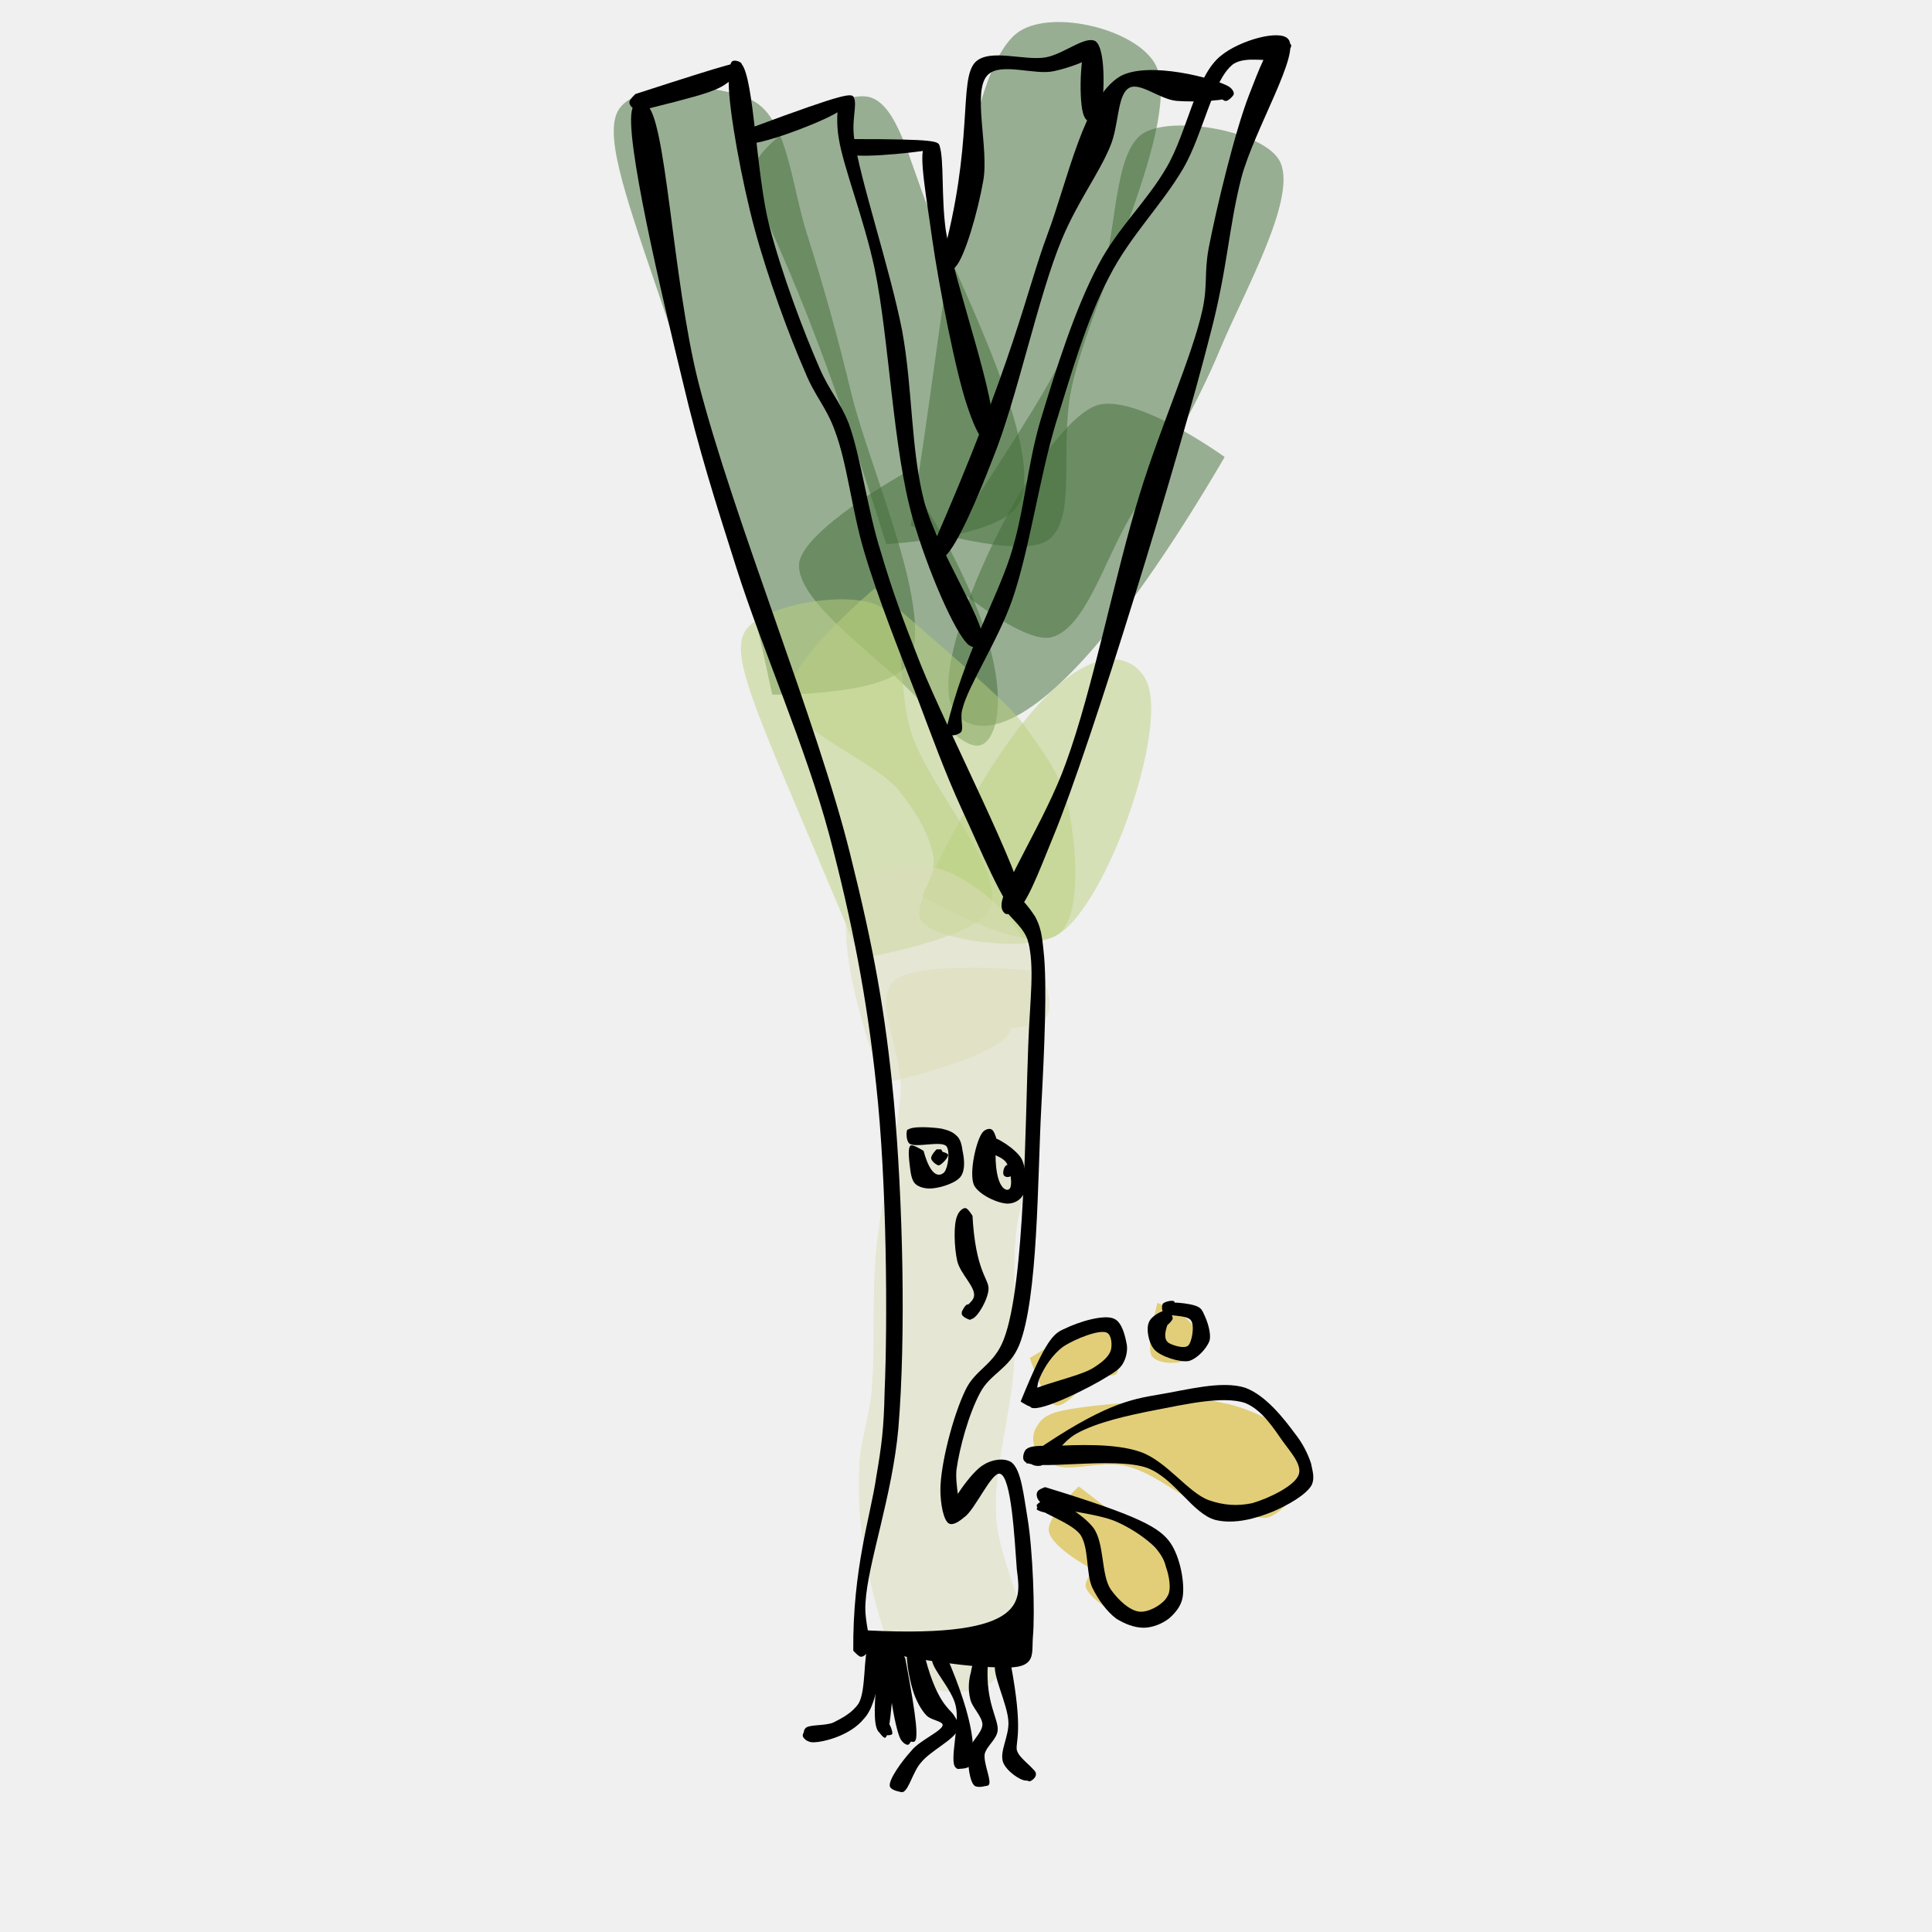
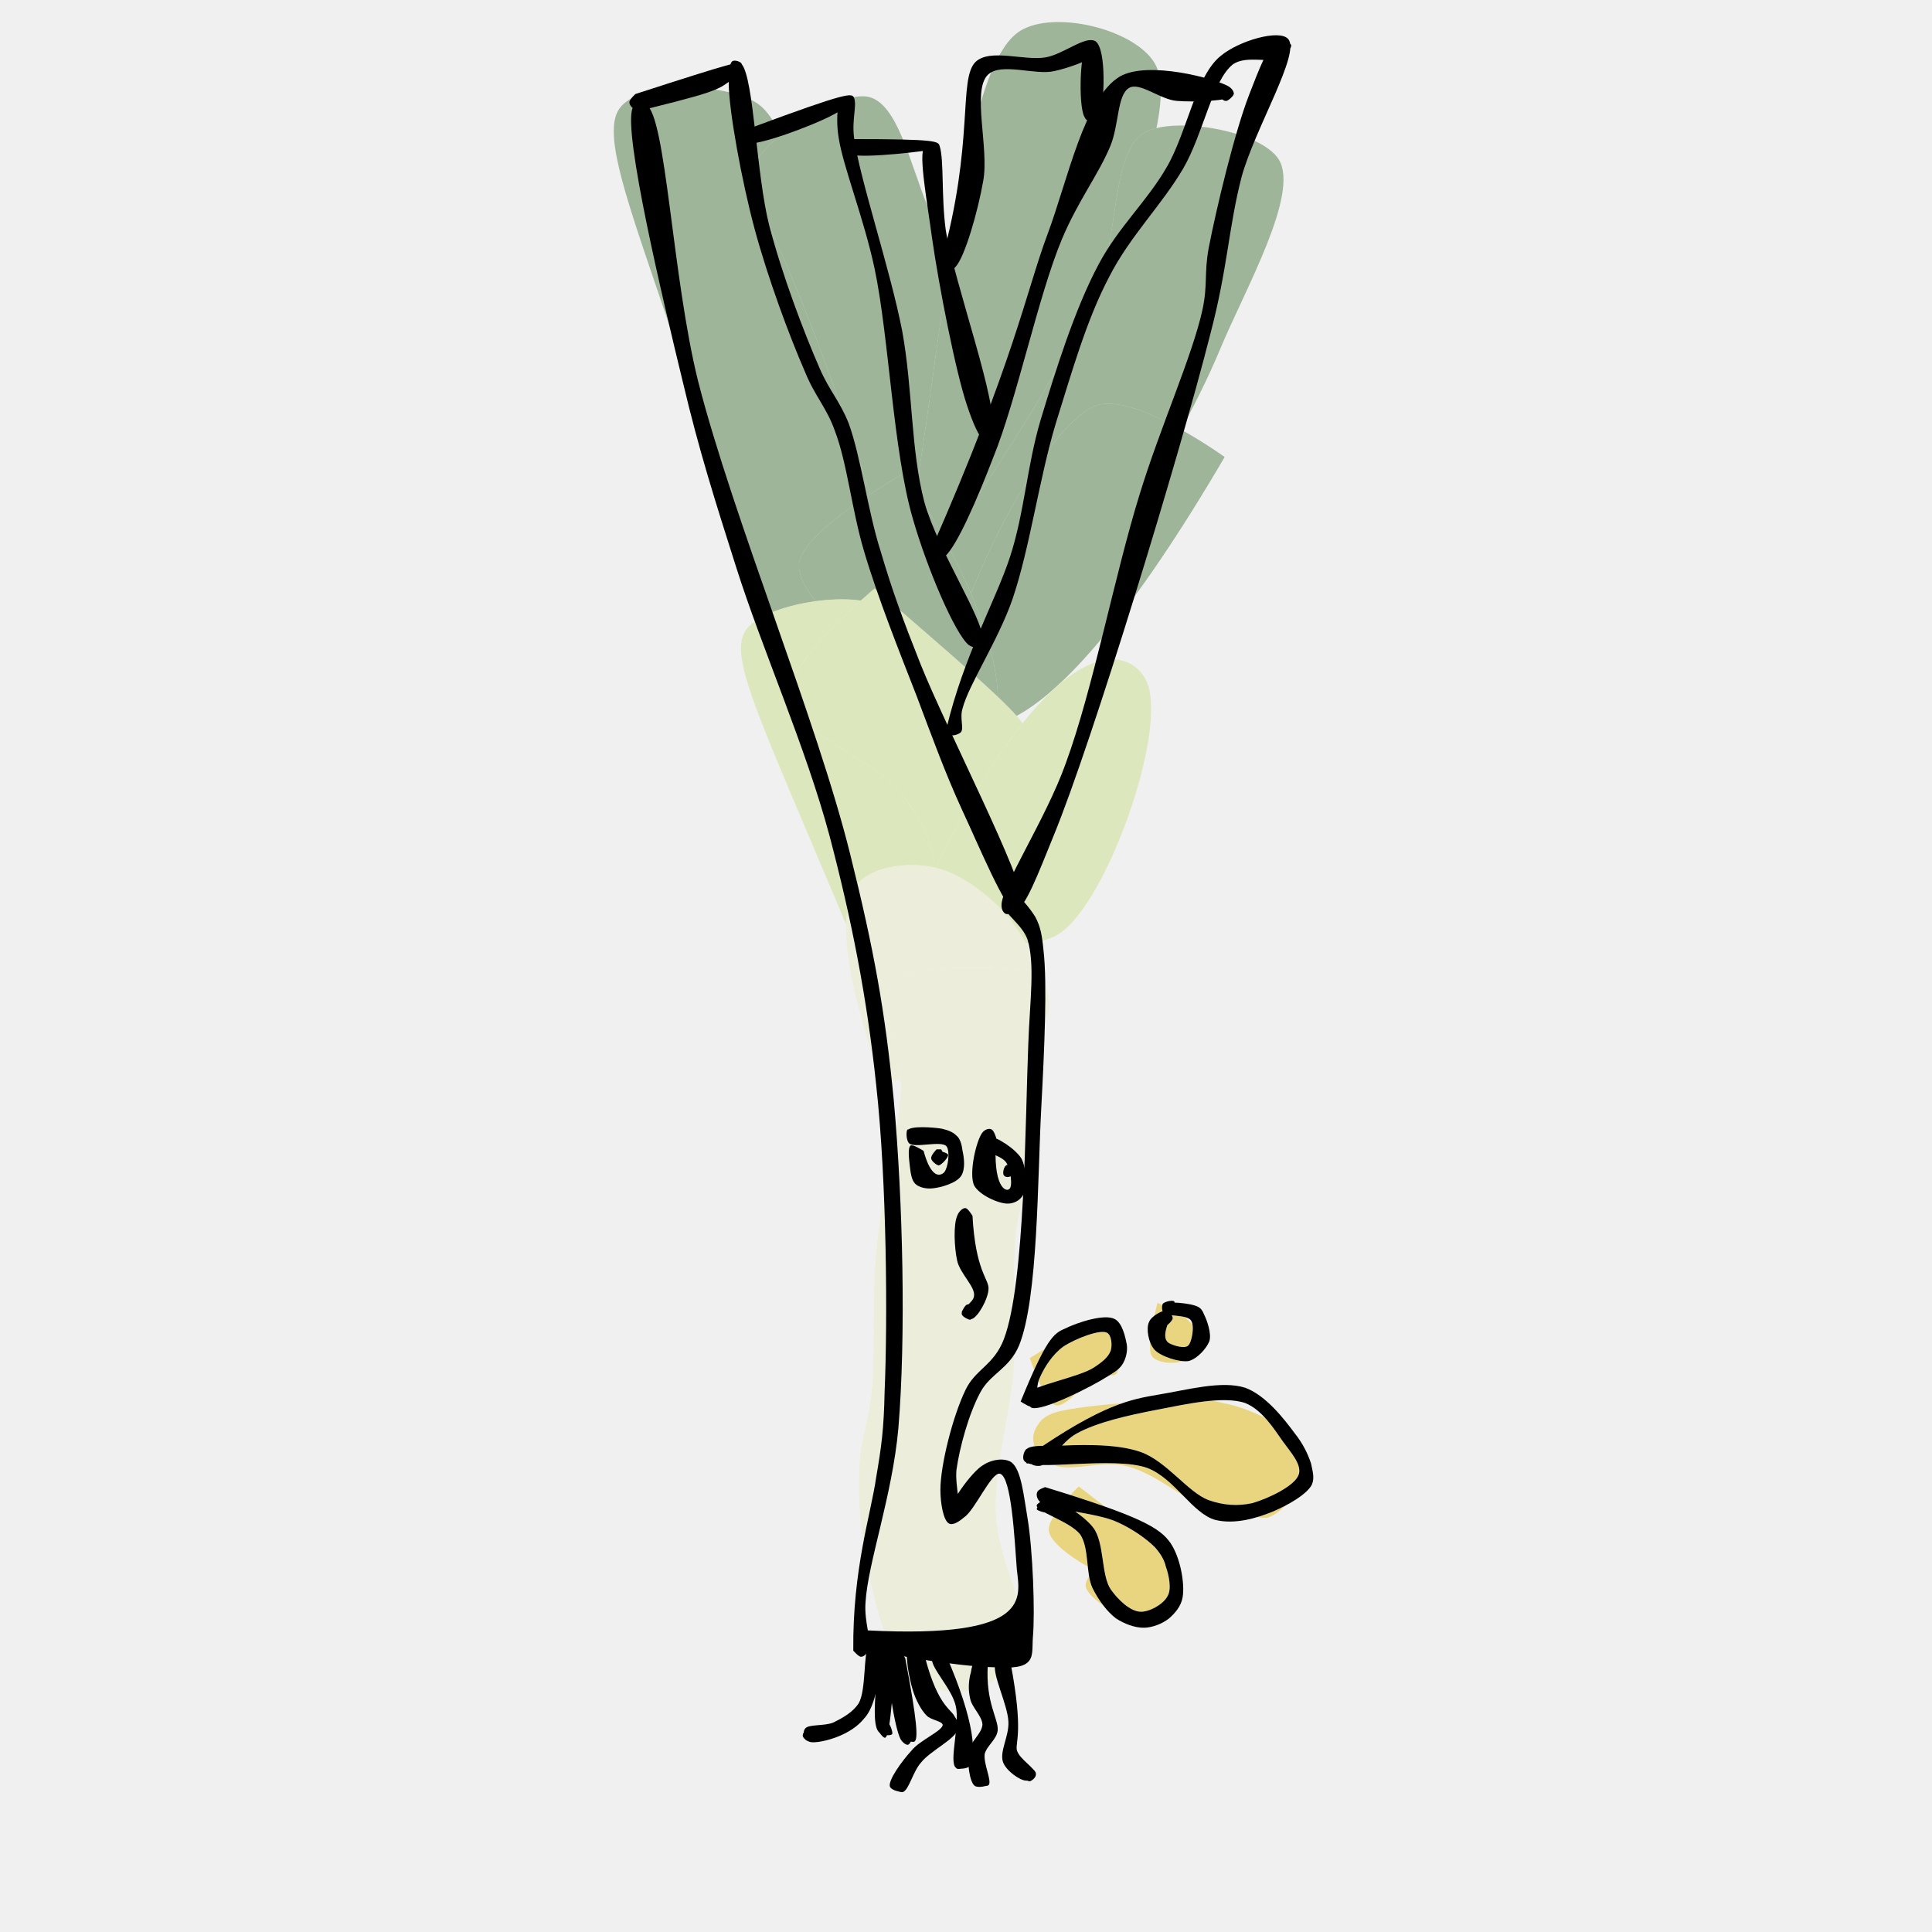
<svg xmlns="http://www.w3.org/2000/svg" width="375" height="375" viewBox="0 0 375 375" style="max-height: 10rem; width: auto; height: auto;">
  <style>
    /* Disable clipping on drops container to allow animation beyond bounds */
    g[clip-path="url(#d)"] &gt; title:first-child {
      display: block;
    }
    g[clip-path="url(#d)"]:has(&gt; title:first-child) {
      clip-path: none !important;
    }
    
    #drop-1, #drop-2, #drop-3, #drop-4 {
      animation: spit-drop 2s cubic-bezier(0.25, 0.46, 0.45, 0.94) infinite;
      transform-origin: center;
      transform-box: fill-box;
      overflow: visible;
    }
    #drop-1 { animation-delay: 0s; }
    #drop-2 { animation-delay: 0.25s; }
    #drop-3 { animation-delay: 0.5s; }
    #drop-4 { animation-delay: 0.75s; }
    @keyframes spit-drop {
-       0% { opacity: 0; transform: scale(0.8) translate(0px, 0px); }
-       5% { opacity: 0.7; transform: scale(1) translate(5px, -2px); }
-       20% { opacity: 1; transform: scale(1.1) translate(20px, 5px); }
-       40% { opacity: 1; transform: scale(1.05) translate(45px, 25px); }
-       60% { opacity: 0.9; transform: scale(0.95) translate(70px, 55px); }
-       75% { opacity: 0.7; transform: scale(0.88) translate(85px, 80px); }
-       85% { opacity: 0.5; transform: scale(0.82) translate(95px, 100px); }
-       92% { opacity: 0.3; transform: scale(0.76) translate(103px, 115px); }
-       97% { opacity: 0.1; transform: scale(0.72) translate(108px, 125px); }
-       100% { opacity: 0; transform: scale(0.7) translate(110px, 130px); }
+       0% { opacity: 0; transform: scale(0.8) translate(0px, 0px) rotate(0deg); }
+       5% { opacity: 0.7; transform: scale(1) translate(5px, -2px) rotate(15deg); }
+       20% { opacity: 1; transform: scale(1.1) translate(20px, 5px) rotate(45deg); }
+       40% { opacity: 1; transform: scale(1.05) translate(45px, 25px) rotate(90deg); }
+       60% { opacity: 0.9; transform: scale(0.95) translate(70px, 55px) rotate(135deg); }
+       75% { opacity: 0.7; transform: scale(0.88) translate(85px, 80px) rotate(180deg); }
+       85% { opacity: 0.5; transform: scale(0.82) translate(95px, 100px) rotate(225deg); }
+       92% { opacity: 0.3; transform: scale(0.76) translate(103px, 115px) rotate(270deg); }
+       97% { opacity: 0.1; transform: scale(0.72) translate(108px, 125px) rotate(315deg); }
+       100% { opacity: 0; transform: scale(0.7) translate(110px, 130px) rotate(360deg); }
    }
  </style>
  <defs>
    <clipPath id="c">
      <path d="M0 0h375v375H0Z" clip-rule="evenodd" />
    </clipPath>
    <clipPath id="d">
      <path d="M114.24 0h146.64v354H114.24Z" clip-rule="evenodd" />
    </clipPath>
    <clipPath id="e">
      <path d="M119.076 16.745h58.647v118.09h-58.647Z" />
    </clipPath>
    <clipPath id="f">
      <path d="M149.898 134.832c-14.388-68.529-35.895-105.018-29.666-113.77 3.857-5.487 20.618-5.042 26.7-1.037 6.081 4.153 6.823 16.612 9.79 25.66 3.114 9.79 5.784 19.284 8.603 31.002 3.708 14.98 16.613 43.312 10.828 52.212-4.005 6.23-26.255 5.933-26.255 5.933" />
    </clipPath>
    <clipPath id="g">
      <path d="M119.04 16.56h58.8v118.32h-58.8Z" />
    </clipPath>
    <clipPath id="h">
      <path d="M145.839 18.635h53.068v87.202H145.84Z" />
    </clipPath>
    <clipPath id="i">
      <path d="M172 105.61c-18.987-61.26-27.442-67.193-25.958-72.68 1.631-5.934 16.91-15.575 22.694-14.092 5.488 1.483 7.713 12.311 11.422 21.508 5.933 14.24 22.99 47.465 17.65 57.403-3.559 6.675-25.808 7.862-25.808 7.862" />
    </clipPath>
    <clipPath id="j">
      <path d="M145.68 18.48h53.28v87.36h-53.28Z" />
    </clipPath>
    <clipPath id="k">
      <path d="M176.593 4.161h48.78v101.953h-48.78Z" />
    </clipPath>
    <clipPath id="l">
      <path d="M176.746 102.051c7.268-44.35 10.235-89.443 21.36-96.118 6.674-4.005 21.952-.296 25.957 6.23 6.23 10.235-12.756 46.427-16.168 63.634-2.225 11.421 1.187 24.622-4.301 28.924-5.192 4.153-26.848-2.67-26.848-2.67" />
    </clipPath>
    <clipPath id="m">
      <path d="M176.64 4.08h48.96v102.24h-48.96Z" />
    </clipPath>
    <clipPath id="n">
      <path d="M180.708 24.216h68.507v99.816h-68.507Z" />
    </clipPath>
    <clipPath id="o">
      <path d="M180.751 110.06c20.915-31.593 23.14-36.043 25.661-41.235 2.67-5.043 5.043-9.493 7.417-15.575 2.966-7.713 2.225-23.88 8.158-27.44 5.785-3.412 22.843-.446 26.254 5.191 4.005 6.675-6.526 25.068-11.421 36.786-4.747 11.421-11.57 22.843-17.503 32.632-5.043 8.604-8.752 21.657-15.278 23.288-6.378 1.483-23.288-13.646-23.288-13.646" />
    </clipPath>
    <clipPath id="p">
      <path d="M180.72 24h68.64v100.08h-68.64Z" />
    </clipPath>
    <clipPath id="q">
      <path d="M184.004 78.16h53.802v62.938h-53.802Z" />
    </clipPath>
    <clipPath id="r">
      <path d="M237.71 88.701c-35.6 60.816-50.432 54.882-53.102 48.06-4.154-10.68 16.464-53.4 28.034-57.998 7.416-2.818 25.068 9.938 25.068 9.938" />
    </clipPath>
    <clipPath id="s">
      <path d="M183.84 78h54v63.12h-54Z" />
    </clipPath>
    <clipPath id="t">
      <path d="M155.046 91.772h38.7v53.003h-38.7Z" />
    </clipPath>
    <clipPath id="u">
      <path d="M175.56 91.816c23.139 35.154 19.134 51.322 14.832 52.806-3.56 1.186-10.234-7.268-15.574-12.312-6.378-6.23-20.173-16.02-19.728-22.843.593-6.526 20.47-17.65 20.47-17.65" />
    </clipPath>
    <clipPath id="v">
      <path d="M155.04 91.68h38.88v53.28h-38.88Z" />
    </clipPath>
    <clipPath id="w">
      <path d="M143.64 116.16h49.135v69.994h-49.134Z" />
    </clipPath>
    <clipPath id="x">
      <path d="M166.956 186.006c-18.838-45.39-25.81-58.146-22.25-63.634 3.412-5.191 21.064-8.01 26.404-4.45 5.191 3.412 2.818 16.02 5.933 24.771 3.56 10.532 18.096 26.255 15.13 33.523-2.522 6.081-25.217 9.79-25.217 9.79" />
    </clipPath>
    <clipPath id="y">
      <path d="M143.52 116.16h49.44v70.08h-49.44Z" />
    </clipPath>
    <clipPath id="z">
      <path d="M152.765 113.966h56.077v69.256h-56.077Z" />
    </clipPath>
    <clipPath id="A">
      <path d="M169.775 114.214c24.622 21.211 27.292 23.881 29.962 27.886 2.967 4.153 6.378 8.752 7.565 14.388 1.483 6.823 2.818 20.766-1.632 24.623-4.746 4.005-23.732 1.631-26.699-2.225-2.077-2.67 2.818-8.455 2.225-12.46-.742-4.301-3.115-8.455-6.527-12.756-4.746-6.082-20.914-11.718-21.656-18.393-.593-6.527 16.762-21.063 16.762-21.063" />
    </clipPath>
    <clipPath id="B">
      <path d="M152.64 114h56.4v69.36h-56.4Z" />
    </clipPath>
    <clipPath id="C">
      <path d="M178.904 127.886h44.76v54.537h-44.76Z" />
    </clipPath>
    <clipPath id="D">
      <path d="M178.971 173.843c25.513-54.29 40.642-48.356 43.609-41.533 4.302 9.493-8.306 44.796-17.8 49.394-6.823 3.412-25.809-7.861-25.809-7.861" />
    </clipPath>
    <clipPath id="E">
      <path d="M178.8 127.68h44.88v54.96H178.8Z" />
    </clipPath>
    <clipPath id="F">
      <path d="M166.641 187.672h33.517v140.914H166.64Z" />
    </clipPath>
    <clipPath id="G">
      <path d="M200.034 188.379c.445 41.68-1.78 44.202-2.67 49.69-1.038 7.565 0 18.393-.593 27.738-.742 9.493-4.005 19.728-3.412 28.628.445 7.861 5.488 16.761 5.192 21.804 0 2.67-.89 4.302-1.929 6.082-1.186 1.632-2.67 3.412-4.746 4.302-2.374 1.186-6.527 1.928-9.345 1.483-2.077-.297-4.005-1.187-5.637-2.67-2.076-1.928-4.598-5.192-4.746-8.307-.148-3.856 3.856-13.498 6.526-13.646 3.56-.148 9.642 23.288 13.202 23.288 2.67-.148 5.933-13.943 6.675-13.795.445.148.148 4.45-.594 6.378-.593 1.929-1.928 4.005-3.411 5.34-1.484 1.484-3.56 2.67-5.637 3.263-1.928.594-4.301.594-6.378.149-1.928-.297-4.153-1.335-5.637-2.67-1.631-1.335-2.67-2.818-3.856-5.192-2.077-4.301-4.302-13.201-5.34-19.58-.89-5.636-1.187-11.272-.89-16.464.297-4.895 1.78-8.603 2.373-14.091.742-7.565 0-18.096.89-27.441.89-10.087 4.302-21.953 4.747-31.298.148-7.565-5.043-16.613-1.632-20.618 3.857-4.598 26.848-2.373 26.848-2.373" />
    </clipPath>
    <clipPath id="H">
      <path d="M166.56 187.44h33.6v141.12h-33.6Z" />
    </clipPath>
    <clipPath id="I">
      <path d="M164.007 167.897h39.748v42.587h-39.748Z" />
    </clipPath>
    <clipPath id="J">
      <path d="M171.258 210.332c-8.9-24.92-8.158-35.303-4.45-39.16 3.115-3.114 9.79-3.856 14.388-2.818 5.192 1.039 11.273 5.637 14.981 10.235 3.709 4.895 9.345 15.278 6.972 18.69-2.67 3.856-23.733 2.818-26.7.148-1.335-1.186-1.186-3.411-.445-5.043 1.187-2.967 9.049-10.235 12.312-9.345 3.56.89 9.641 12.608 7.861 16.91-1.928 5.34-24.92 10.383-24.92 10.383" />
    </clipPath>
    <clipPath id="K">
      <path d="M163.92 167.76h39.84v42.72h-39.84Z" />
    </clipPath>
    <clipPath id="L">
      <path d="M203.505 288.413h24.943v26.939h-24.943Z" />
    </clipPath>
    <clipPath id="M">
      <path d="M209.379 288.502c17.65 13.498 18.393 14.981 18.69 17.058.444 2.076.444 5.488-.742 7.12-.89 1.483-2.967 2.67-5.044 2.67-3.115-.149-11.421-5.044-11.57-7.565-.148-2.225 5.489-6.972 7.862-6.824 1.78 0 5.192 3.56 4.895 4.599-.297.89-3.56 1.631-5.785 1.186-3.856-.593-13.498-6.081-14.091-9.493-.594-2.67 5.785-8.751 5.785-8.751" />
    </clipPath>
    <clipPath id="N">
      <path d="M203.28 288.48h25.2v26.88h-25.2Z" />
    </clipPath>
    <clipPath id="O">
      <path d="M200.5 271.086h51.705v23.625H200.5Z" />
    </clipPath>
    <clipPath id="P">
      <path d="M233.853 278.119c11.422 1.335 13.498 2.966 14.833 4.895 1.187 2.076 2.373 5.636 1.78 7.713-.593 1.631-2.967 3.411-4.45 3.856-1.186.149-2.818-.148-3.56-1.038-1.186-1.187-.741-4.747-1.631-6.527-.89-1.631-1.484-3.263-3.709-4.153-5.191-2.225-26.106 2.522-31.297 1.632-1.78-.149-2.522-.445-3.412-1.187-.89-.741-1.631-2.076-1.78-3.263-.148-1.187.149-2.67.89-3.56.594-1.038 1.483-1.632 2.967-2.225 2.67-.742 8.603-.297 12.163 0 2.521.148 4.301 0 6.971.89 4.005 1.483 14.388 7.268 14.092 8.307-.149.741-8.9.741-10.68-1.187-1.632-1.928-1.632-8.752 0-10.383 1.632-1.632 6.971-.297 9.79.296 2.225.594 4.153 1.187 5.933 2.819 2.373 2.225 5.636 7.416 5.933 10.531.297 2.077-.445 4.302-1.632 5.785-1.186 1.335-3.56 1.928-5.488 2.373-1.78.297-3.263.445-5.488-.148-4.302-1.038-11.57-7.565-17.206-8.9-4.895-1.335-11.125 1.187-14.24-.297-2.077-.89-3.56-2.818-4.005-4.301-.296-1.187.149-2.67.89-3.56.594-1.038 1.335-1.483 2.967-2.225 4.301-1.483 19.134-2.522 25.81-2.373 4.3 0 7.119.148 10.53 1.335 3.56 1.186 8.455 3.56 10.087 6.081 1.335 1.929 1.335 4.302 1.187 6.378-.149 1.78-1.187 5.192-1.78 5.192-.594.148-1.929-5.785-1.929-5.785s2.374 4.005 2.077 5.637c-.445 1.483-2.967 3.411-4.45 3.856-1.186.149-2.818-.296-3.56-1.038-.741-.593-.148-2.077-1.038-2.818-1.335-1.335-6.675-.297-8.01-2.077-1.483-2.077.445-10.531.445-10.531" />
    </clipPath>
    <clipPath id="Q">
      <path d="M200.4 270.96h51.84v23.76H200.4Z" />
    </clipPath>
    <clipPath id="R">
      <path d="M199.818 256.025h17.375v16.822h-17.375Z" />
    </clipPath>
    <clipPath id="S">
      <path d="M199.886 263.582c10.68-6.526 13.498-8.158 14.833-7.268 1.78 1.187 3.114 8.603 2.076 10.235-.593.89-2.521 0-3.856.593-2.374.89-5.785 6.082-8.01 5.637-2.225-.594-5.043-9.197-5.043-9.197" />
    </clipPath>
    <clipPath id="T">
      <path d="M199.68 255.84h17.52v17.04h-17.52Z" />
    </clipPath>
    <clipPath id="U">
      <path d="M223.199 252.845h9.31v11.75h-9.31Z" />
    </clipPath>
    <clipPath id="V">
      <path d="M224.657 252.903c11.421 4.153 7.564 10.086 5.34 11.124-1.78.89-5.34.594-6.379-.741-1.335-1.632 1.039-10.383 1.039-10.383" />
    </clipPath>
    <clipPath id="W">
      <path d="M222.96 252.72h9.6v12h-9.6Z" />
    </clipPath>
    <clipPath id="X">
      <path d="M122.277 19.35h53.07v302.3h-53.07Z" />
    </clipPath>
    <clipPath id="Y">
      <path d="M165.621 320.393c-.148-15.872 3.412-26.403 4.45-33.671 1.039-6.082 1.484-9.345 1.632-16.613.593-13.647.445-40.643-1.632-59.48-1.78-16.91-4.746-32.04-9.048-48.356-4.598-17.206-13.053-36.193-18.096-52.064-4.153-13.053-7.268-22.843-10.383-36.044-3.857-15.871-11.57-48.207-9.79-53.102.297-1.038 1.038-1.483 1.632-1.483.445 0 1.335.741 1.335 1.335 0 .445-.742 1.631-1.335 1.631-.445.148-1.632-.89-1.632-1.335.148-.445 1.78-1.483 2.67-.89 3.857 2.077 5.043 33.523 10.086 53.696 6.824 26.699 23.14 66.006 29.518 91.816 4.598 18.393 6.823 30.704 8.455 47.762 1.78 19.58 2.373 45.834.89 63.634-1.187 13.201-5.933 26.106-6.378 33.819-.297 4.005 1.335 7.565.593 9.196-.297.742-.89 1.335-1.483 1.335-.445 0-1.484-1.186-1.484-1.186" />
    </clipPath>
    <clipPath id="Z">
      <path d="M122.16 19.44h53.28V321.6h-53.28Z" />
    </clipPath>
    <clipPath id="aa">
      <path d="M122.088 11.45h76.535v165.825h-76.535Z" />
    </clipPath>
    <clipPath id="ab">
      <path d="M123.347 18.245c19.728-6.379 20.173-6.379 20.618-5.785 2.373 2.818 2.818 21.36 5.34 31.297 2.522 9.642 6.675 20.618 9.79 27.738 1.928 4.45 3.856 6.23 5.636 10.68 2.374 6.526 3.709 17.058 6.23 24.92 2.225 7.564 4.302 13.2 7.713 21.804 5.044 12.608 20.173 41.829 19.877 46.575-.149.89-.594 1.335-1.039 1.484-.445.148-1.78-.445-1.928-.89-.148-.594.593-1.78 1.038-1.929.594-.148 1.78.742 1.78 1.187.149.445-.593 1.78-1.186 1.78-1.929-.148-7.269-13.053-10.532-20.025-3.263-7.12-5.785-14.09-8.751-21.952-3.412-8.752-7.565-19.135-10.235-28.183-2.373-8.01-3.263-17.058-5.637-23.288-1.631-4.598-3.856-6.675-5.784-11.421-3.115-7.12-7.269-18.393-9.79-27.738-2.522-9.345-5.043-23.14-5.043-28.48 0-1.928.148-3.856.741-4.153.445-.296 1.78.149 1.78.594.297.741-1.483 2.818-3.115 3.856-2.225 1.632-7.12 2.67-10.235 3.56-2.67.594-6.081 1.78-7.416 1.335-.593-.296-1.038-.89-1.038-1.335 0-.593 1.186-1.631 1.186-1.631" />
    </clipPath>
    <clipPath id="ac">
      <path d="M122.16 11.52h76.56v165.6h-76.56Z" />
    </clipPath>
    <clipPath id="ad">
      <path d="M183.641 6.564h67.198V177.64h-67.198Z" />
    </clipPath>
    <clipPath id="ae">
      <path d="M183.718 141.358c3.411-14.24 9.493-24.622 12.311-33.225s3.263-17.503 5.933-26.552c2.967-9.79 6.675-21.656 11.273-30.259 3.857-7.268 9.345-12.163 13.202-18.838 4.005-6.823 5.636-17.8 10.531-21.656 3.56-2.967 11.421-5.191 13.053-3.263 2.522 2.67-6.526 17.503-9.048 26.848-2.522 9.79-2.67 17.65-6.082 30.556-5.933 23.436-22.99 79.356-30.407 97.304-2.967 7.268-5.488 14.091-7.565 14.685-.89.296-2.522-.89-2.522-1.335s1.335-1.187 1.929-1.039c.445.149 1.038 1.484.89 1.929s-1.484 1.038-1.929.89-.89-.742-.89-1.632c-.148-3.56 8.603-16.761 12.46-27.59 5.34-14.536 9.493-36.637 14.388-52.36 4.005-13.053 10.235-26.848 12.163-35.747 1.038-4.895.297-6.972 1.187-11.867 1.483-7.713 5.043-22.546 7.861-29.814 1.78-4.598 3.857-10.087 5.637-10.828.89-.297 2.373.741 2.521 1.186.149.594-1.038 1.929-2.225 2.522-1.928 1.038-6.378-.593-9.048 1.187-4.005 3.115-5.785 13.498-9.641 20.173-4.153 7.12-10.383 13.201-14.388 21.062-4.45 8.455-7.268 18.542-10.383 28.48-3.263 10.828-5.043 24.326-8.455 34.264-2.818 8.01-8.455 16.465-9.641 21.063-.594 1.928.296 3.708-.297 4.598-.445.445-1.483.742-1.928.593-.445-.148-.89-1.335-.89-1.335" />
    </clipPath>
    <clipPath id="af">
      <path d="M183.6 6.48h67.44V177.6H183.6Z" />
    </clipPath>
    <clipPath id="ag">
      <path d="M145.107 18.28h45.849v107.577h-45.85Z" />
    </clipPath>
    <clipPath id="ah">
      <path d="M145.893 24.771c19.135-7.12 19.432-6.675 19.877-5.785.593 1.484-.445 4.153 0 7.713 1.038 7.862 6.971 25.365 9.344 37.528 2.077 11.421 1.632 22.991 4.302 33.226 2.67 9.493 11.57 22.843 11.273 26.55 0 .89-.593 1.78-1.038 1.78s-1.78-1.78-1.632-2.076c.148-.445 2.373-.297 2.67.148.297.297-.148 1.484-.445 1.632-.445.297-1.335.297-2.225-.297-2.67-2.224-8.01-14.684-10.828-24.474-3.857-13.201-4.598-35.006-7.416-48.504-2.077-9.79-6.082-19.728-6.972-25.364-.445-2.67-.297-4.747-.148-6.23.148-.742.296-1.78.445-1.78.296 0 1.186 1.038 1.038 1.632-.742 1.78-11.57 5.784-14.981 6.674-1.632.445-3.264.89-3.709.445s.445-2.818.445-2.818" />
    </clipPath>
    <clipPath id="ai">
      <path d="M144.96 18.24h46.08V126h-46.08Z" />
    </clipPath>
    <clipPath id="aj">
      <path d="M180.61 13.588h59.021v95.152H180.61Z" />
    </clipPath>
    <clipPath id="ak">
      <path d="M180.751 106.65c16.168-36.787 18.393-49.988 22.546-61.113 4.005-10.68 7.12-26.55 14.091-30.704 5.489-3.115 18.542.445 21.063 1.928.742.445 1.039 1.039 1.039 1.484-.149.445-1.187 1.483-1.632 1.335-.593 0-1.483-1.187-1.335-1.632 0-.593 1.335-1.335 1.78-1.187.445 0 1.335 1.335 1.038 1.78-.445 1.039-7.565 1.335-10.976 1.039-3.263-.297-7.12-3.709-9.197-2.522-2.373 1.335-1.928 7.268-3.708 11.421-2.225 5.34-6.23 10.532-9.345 17.948-4.598 10.977-8.751 31.15-13.35 42.423-2.966 7.713-6.97 17.058-9.344 19.134q-1.113.89-1.78.445c-.593-.148-.89-1.78-.89-1.78" />
    </clipPath>
    <clipPath id="al">
      <path d="M180.72 13.44h59.04v95.52h-59.04Z" />
    </clipPath>
    <clipPath id="am">
      <path d="M163.655 26.991h29.16V85.31h-29.16Z" />
    </clipPath>
    <clipPath id="an">
      <path d="M165.325 26.996c16.761 0 16.761.445 17.058 1.335.89 2.818.296 9.79 1.186 16.316 1.632 10.235 10.532 34.561 8.9 38.863-.297 1.186-1.78 1.78-2.077 1.631-.445-.148-.593-2.225-.296-2.521.445-.297 2.225.296 2.373.741s-.89 1.929-1.483 1.929c-.89-.149-2.225-3.412-3.264-6.527-2.224-6.526-5.488-23.288-6.823-32.632-.89-6.675-2.67-16.317-1.483-17.503.445-.297 1.632.148 1.632.296 0 .297-13.647 1.929-16.02 1.039-.742-.445-1.335-1.039-1.335-1.484 0-.593 1.632-1.483 1.632-1.483" />
    </clipPath>
    <clipPath id="ao">
      <path d="M163.68 26.88h29.28v58.56h-29.28Z" />
    </clipPath>
    <clipPath id="ap">
      <path d="M182.587 7.75h31.705v44.89h-31.705Z" />
    </clipPath>
    <clipPath id="aq">
      <path d="M182.68 50.877c6.526-23.288 3.263-35.45 6.674-38.862 2.818-2.67 9.493-.149 13.646-.89 3.412-.594 7.714-4.302 9.642-3.115 2.225 1.631 1.632 12.163.89 14.536-.297.742-.593 1.335-1.038 1.335-.594.148-1.78-.593-1.929-1.038 0-.445 1.187-1.78 1.78-1.78.445 0 1.335 1.483 1.187 1.78-.297.296-2.225.741-2.818.148-1.484-1.335-1.039-12.46-.149-12.905.445-.148 1.484.445 1.335.742 0 .742-4.45 2.373-7.268 2.967-3.708.89-10.383-1.78-12.905.741-3.115 3.115.297 14.24-.89 20.618-1.038 5.933-3.56 14.685-5.34 16.613-.593.742-1.334 1.038-1.78.742-.444-.149-1.038-1.632-1.038-1.632" />
    </clipPath>
    <clipPath id="ar">
      <path d="M182.64 7.68h31.68V52.8h-31.68Z" />
    </clipPath>
    <clipPath id="as">
      <path d="M155.718 318.607h15.735v19.614h-15.735Z" />
    </clipPath>
    <clipPath id="at">
      <path d="M171.406 320.096c-1.038 9.048-2.225 11.866-3.708 13.498-1.335 1.632-3.115 2.67-4.895 3.412-1.78.741-4.746 1.483-5.785 1.038-.741-.297-1.335-.89-1.186-1.335 0-.593 1.483-1.78 1.928-1.483.445.148.593 2.225.297 2.67-.297.296-1.484.148-1.78-.297-.297-.297-.445-1.632 0-2.077.593-.89 3.708-.445 5.488-1.186 1.78-.89 3.708-1.929 4.895-3.709 1.483-2.521.89-9.641 1.928-11.124.445-.594 1.038-.89 1.483-.89.445.148 1.335 1.483 1.335 1.483" />
    </clipPath>
    <clipPath id="au">
      <path d="M155.52 318.48h16.08v19.92h-16.08Z" />
    </clipPath>
    <clipPath id="av">
      <path d="M169.735 319.262h4.076v18.069h-4.076Z" />
    </clipPath>
    <clipPath id="aw">
      <path d="M173.78 320.838c-.89 15.871-1.632 16.464-2.077 16.464-.445-.148-1.335-1.335-1.335-1.78.148-.445 1.483-1.335 1.928-1.186.445.148 1.038 1.928.89 2.225-.297.445-2.076.296-2.67-.445-1.186-1.335-.593-6.824-.445-9.642.149-2.373.149-5.488 1.039-6.526.296-.594 1.038-.742 1.483-.594.445 0 1.186 1.484 1.186 1.484" />
    </clipPath>
    <clipPath id="ax">
      <path d="M169.68 319.2H174v18.24h-4.32Z" />
    </clipPath>
    <clipPath id="ay">
      <path d="M172.683 318.703h13.415v29.18h-13.415Z" />
    </clipPath>
    <clipPath id="az">
      <path d="M179.12 319.948c2.521 10.828 5.34 11.718 6.08 13.053.594.89 1.04 1.78.743 2.67-.594 1.928-5.34 4.153-7.12 6.378-1.632 1.78-2.374 5.34-3.56 5.785-.742.148-2.374-.742-2.522-1.187 0-.445 1.632-1.483 2.077-1.335s.89 2.077.593 2.373c-.445.297-2.373-.148-2.67-.89-.445-1.186 2.373-5.043 4.153-6.971 1.632-2.077 6.082-3.857 6.082-5.043-.148-.742-2.225-.89-3.115-1.78-1.038-1.039-2.077-2.967-2.67-4.895-.742-2.373-1.632-7.12-.89-8.455.297-.593 1.187-1.038 1.632-.89.445 0 1.186 1.187 1.186 1.187" />
    </clipPath>
    <clipPath id="aA">
      <path d="M172.56 318.48h13.68V348h-13.68Z" />
    </clipPath>
    <clipPath id="aB">
      <path d="M172.472 320.39h5.464v18.324h-5.464Z" />
    </clipPath>
    <clipPath id="aC">
      <path d="M175.708 321.876c2.373 12.46 2.521 15.723 1.78 16.168-.594.297-2.67-.742-2.67-1.038s2.225-1.187 2.521-.89c.297.296-.593 2.373-1.038 2.521-.297.149-1.038-.296-1.483-1.038-1.187-2.077-2.967-13.35-2.077-15.723.445-.89 1.187-1.483 1.78-1.483.445.148 1.187 1.483 1.187 1.483" />
    </clipPath>
    <clipPath id="aD">
      <path d="M172.32 320.16h5.76v18.72h-5.76Z" />
    </clipPath>
    <clipPath id="aE">
      <path d="M187.878 321.507h5.792v25.374h-5.792Z" />
    </clipPath>
    <clipPath id="aF">
      <path d="M191.727 323.211c-.445 7.268 2.077 10.383 1.929 12.608-.149 1.78-2.077 2.967-2.522 4.598-.297 1.929 1.483 5.34.742 6.082-.594.445-2.67 0-2.819-.445-.148-.297.89-1.632 1.335-1.632s1.632 1.483 1.484 1.928c-.149.297-1.929.742-2.67.297-1.039-.742-1.483-4.598-1.187-6.675.297-1.928 2.522-3.411 2.67-5.191 0-1.632-2.077-3.412-2.373-5.044-.445-1.78-.297-3.708.148-5.191.148-1.187.742-2.818 1.335-2.967.445-.148 1.928 1.632 1.928 1.632" />
    </clipPath>
    <clipPath id="aG">
      <path d="M187.68 321.36h6v25.68h-6Z" />
    </clipPath>
    <clipPath id="aH">
      <path d="M180.855 320.497h8.031v22.868h-8.03Z" />
    </clipPath>
    <clipPath id="aI">
      <path d="M183.57 321.134c5.784 13.202 5.932 19.728 4.597 21.36-.593.741-2.224 1.038-2.521.741-.297-.296.148-2.224.593-2.373.445-.148 2.077 1.632 1.928 1.928-.148.445-2.076.742-2.67.297-1.334-1.186.89-8.455 0-12.015-.741-3.263-4.746-7.268-4.598-9.048 0-.741.742-1.483 1.187-1.483.445-.148 1.483.593 1.483.593" />
    </clipPath>
    <clipPath id="aJ">
      <path d="M180.72 320.4h8.4v23.04h-8.4Z" />
    </clipPath>
    <clipPath id="aK">
      <path d="M193.023 321.399h8.075v24.379h-8.075Z" />
    </clipPath>
    <clipPath id="aL">
      <path d="M196.177 322.914c2.522 13.35.89 15.13 1.187 16.762.445 1.78 3.708 3.56 3.708 4.746 0 .593-.741 1.187-1.186 1.335-.445 0-1.632-.742-1.78-1.187 0-.593.89-1.78 1.335-1.78s1.631.89 1.631 1.484c0 .445-1.186 1.483-1.928 1.335-1.187 0-3.857-1.929-4.45-3.56-.742-2.077 1.187-5.043 1.038-7.862-.148-3.411-3.263-9.344-2.521-11.273.296-.89 1.038-1.483 1.631-1.483.445 0 1.335 1.483 1.335 1.483" />
    </clipPath>
    <clipPath id="aM">
      <path d="M192.96 321.36h8.16v24.48h-8.16Z" />
    </clipPath>
    <clipPath id="aN">
      <path d="M166.956 173.472h35.97v150.37h-35.97Z" />
    </clipPath>
    <clipPath id="aO">
      <path d="M168.44 316.462c32.039 1.632 29.517-6.378 28.924-11.866-.445-5.934-1.038-17.948-3.263-18.542-1.632-.445-4.895 7.12-6.972 8.455-1.038.89-2.225 1.632-2.966 1.187-1.039-.594-1.632-3.857-1.632-6.527 0-4.746 2.373-14.24 4.895-19.431 1.928-4.005 5.488-4.747 7.416-9.79 4.154-10.828 4.154-43.015 4.747-57.255.297-8.455 1.335-15.426-.148-20.321-1.039-2.967-4.599-5.044-4.599-6.675-.148-.89.742-2.225 1.187-2.225s1.483 1.928 1.335 2.373c-.148.297-2.373.297-2.522 0s1.187-2.225 1.929-2.225c1.038 0 3.115 2.67 4.153 4.302 1.038 1.928 1.335 3.56 1.631 6.675.742 6.378.149 19.282-.444 30.407-.742 13.795-.594 36.934-4.302 46.13-1.928 4.6-5.637 5.49-7.565 9.197-2.225 4.154-4.005 10.68-4.598 14.982-.297 3.115 1.038 7.268.148 8.158-.296.296-1.335.296-1.483 0-.445-.89 4.153-7.862 6.675-9.197 1.631-1.038 4.005-1.335 5.34-.445 1.928 1.484 2.373 6.527 3.115 10.828 1.038 6.23 1.483 18.393 1.038 23.14-.148 2.225.148 3.856-1.038 4.895-1.335 1.186-4.154 1.038-7.269.89-5.636-.149-21.36-2.374-24.03-4.153-.889-.445-1.186-1.187-1.186-1.632s1.484-1.335 1.484-1.335" />
    </clipPath>
    <clipPath id="aP">
      <path d="M166.8 173.28h36.24V324H166.8Z" />
    </clipPath>
    <clipPath id="aQ">
      <path d="M197.994 255.677h20.774v17.693h-20.774Z" />
    </clipPath>
    <clipPath id="aR">
      <path d="M198.106 272.037c4.895-12.015 6.378-13.201 8.454-14.091 2.67-1.335 7.862-2.967 9.79-1.929 1.483.742 2.077 3.412 2.373 5.044.149 1.186-.148 2.521-.741 3.56-.593 1.038-1.483 1.631-2.967 2.521-2.966 1.929-12.904 6.972-14.833 6.082-.741-.445-1.186-2.374-.89-2.67.297-.297 1.929 0 2.077.445.297.445-.148 1.78-.593 2.076-.445.149-1.78-.296-1.929-.741-.296-.445-.148-1.187.297-1.78 1.483-1.632 10.235-3.263 13.053-5.043 1.632-1.039 2.967-2.077 3.412-3.412.296-1.038.148-2.967-.742-3.412-1.335-.741-6.23 1.187-8.455 2.67-2.077 1.484-3.708 4.005-4.598 6.082-.89 1.78-.297 5.043-1.187 5.488-.593.445-2.521-.89-2.521-.89" />
    </clipPath>
    <clipPath id="aS">
      <path d="M198 255.6h20.88v18H198Z" />
    </clipPath>
    <clipPath id="aT">
      <path d="M198.485 268.711h56.437v26.68h-56.437Z" />
    </clipPath>
    <clipPath id="aU">
      <path d="M200.034 282.272c14.091-9.79 19.58-10.68 24.771-11.57 5.488-.89 12.311-2.818 16.91-1.335 4.005 1.483 7.564 6.082 9.641 8.9a18.6 18.6 0 0 1 3.115 5.785c.297 1.483.742 2.818.148 4.153-1.038 1.928-4.746 4.005-7.565 5.192-3.263 1.335-7.416 2.521-11.124 1.631-4.45-1.186-7.862-8.01-13.202-10.086-6.526-2.373-22.397.741-23.88-1.335-.594-.593 0-2.225.444-2.373.445-.149 2.077.89 2.077 1.483 0 .445-1.632 1.483-2.077 1.335-.296-.297-.593-2.077-.148-2.67.742-.89 3.115-.742 5.488-.742 4.005-.148 11.718-.593 16.761 1.187 5.044 1.78 9.197 7.861 13.202 9.345 2.966 1.038 5.636 1.186 8.455.593 3.114-.89 8.454-3.412 9.048-5.637.593-1.928-1.632-4.301-3.115-6.378-1.78-2.521-4.005-6.081-7.268-7.416-4.302-1.484-11.867.296-17.355 1.335-5.34 1.038-11.421 2.373-15.426 4.598-2.967 1.632-5.34 5.933-6.972 6.23-.89.148-1.631-.149-1.928-.445-.297-.445 0-1.78 0-1.78" />
    </clipPath>
    <clipPath id="aV">
      <path d="M198.48 268.56h56.64v26.88h-56.64Z" />
    </clipPath>
    <clipPath id="aW">
      <path d="M201.1 288.53h28.604v27.533H201.1Z" />
    </clipPath>
    <clipPath id="aX">
      <path d="M202.852 288.65c18.393 5.637 22.25 7.862 24.326 10.828 1.929 2.818 2.819 7.862 2.374 10.532-.297 1.78-1.484 3.114-2.67 4.153-1.335 1.038-3.264 1.78-4.895 1.78-1.78 0-3.709-.742-5.34-1.78-1.78-1.335-3.412-3.56-4.598-5.933-1.335-2.819-.594-7.714-2.374-10.383-1.928-2.522-8.603-4.45-8.454-5.637 0-.445 1.78-1.335 2.224-1.038.297.148.445 2.076.149 2.373s-2.225-.297-2.373-.593c0-.445 1.038-1.78 2.076-1.929 1.78-.148 6.823 2.819 8.9 5.489 2.225 2.966 1.483 9.196 3.412 12.014 1.483 2.077 3.708 4.154 5.636 4.302 1.78.148 4.598-1.483 5.34-2.967.89-1.335.297-4.153-.297-5.785-.296-1.335-1.038-2.521-2.076-3.708-1.632-1.632-4.302-3.56-7.269-4.895-4.004-1.928-13.498-2.373-15.13-4.005-.592-.593-.74-1.483-.444-1.928.148-.445 1.483-.89 1.483-.89" />
    </clipPath>
    <clipPath id="aY">
      <path d="M200.88 288.48h29.04v27.6h-29.04Z" />
    </clipPath>
    <clipPath id="aZ">
      <path d="M222.676 252.44h12.268v11.81h-12.268Z" />
    </clipPath>
    <clipPath id="ba">
      <path d="M226.585 257.204c-.89 2.522-.148 3.263.445 3.56.89.445 2.818 1.038 3.56.445.741-.593 1.335-3.857.593-4.895-.742-1.186-4.598-.742-5.34-1.483-.445-.593-.296-1.483-.148-1.78.445-.445 1.928-.742 2.225-.445.297.445-.297 2.67-.593 2.67-.445.148-1.929-1.78-1.632-2.077.297-.741 5.488-.296 6.823.445.593.297.89.742 1.187 1.484.593 1.186 1.483 3.708 1.038 5.191-.593 1.483-2.373 3.412-4.005 3.857-1.78.296-5.488-.89-6.675-2.225s-1.631-4.154-1.038-5.34c.445-1.187 2.67-2.373 3.412-2.225.593 0 1.186 1.038 1.186 1.483s-1.038 1.335-1.038 1.335" />
    </clipPath>
    <clipPath id="bb">
      <path d="M222.48 252.24h12.48v12.24h-12.48Z" />
    </clipPath>
    <clipPath id="bc">
      <path d="M175.893 218.735h11.259v11.968h-11.259Z" />
    </clipPath>
    <clipPath id="bd">
      <path d="M179.268 223.385c1.483 5.488 3.263 4.895 4.005 4.153.741-.89 1.186-4.005.445-5.043-1.039-1.187-6.23.445-7.269-.593-.593-.594-.593-2.374-.296-2.67.445-.149 2.225.593 2.373 1.038 0 .445-1.483 1.78-1.928 1.78-.297-.148-.89-2.077-.445-2.67.593-.89 4.895-.593 6.675-.297 1.186.297 2.076.594 2.818 1.335.742.594 1.038 1.78 1.187 2.967.296 1.335.593 3.56-.297 4.895s-3.857 2.225-5.488 2.373c-1.187.148-2.67-.148-3.412-.89s-.89-2.225-1.038-3.412c-.149-1.334-.445-3.56.148-4.004.445-.297 2.522 1.038 2.522 1.038" />
    </clipPath>
    <clipPath id="be">
      <path d="M175.68 218.64h11.52v12.24h-11.52Z" />
    </clipPath>
    <clipPath id="bf">
      <path d="M188.631 219.056h10.513v14.6H188.63Z" />
    </clipPath>
    <clipPath id="bg">
      <path d="M193.359 220.863c-.742 9.642 1.928 10.532 2.522 9.938.741-.445.296-3.856-.594-5.191-1.038-1.483-5.191-2.225-5.34-3.263 0-.594 1.632-1.929 2.077-1.78.445.148.89 1.631.742 2.076-.297.445-1.632.742-2.077.594s-.89-1.187-.742-1.632 1.039-1.038 1.929-1.038c1.483 0 5.191 2.373 6.378 4.301 1.038 1.928 1.038 5.785.297 7.12-.594 1.038-1.78 1.632-2.967 1.632-1.78 0-5.488-1.632-6.527-3.56-1.038-2.374.445-8.752 1.632-10.235.445-.593 1.335-.89 1.78-.593.445.148.89 1.631.89 1.631" />
    </clipPath>
    <clipPath id="bh">
      <path d="M188.4 218.88h10.8v14.88h-10.8Z" />
    </clipPath>
    <clipPath id="bi">
      <path d="M185.233 234.444h6.645v21.772h-6.645Z" />
    </clipPath>
    <clipPath id="bj">
      <path d="M188.76 235.993c.594 10.68 3.116 12.163 3.116 14.091 0 1.929-2.077 5.637-3.264 5.933-.593.297-1.78-.445-1.928-.89-.148-.444.593-1.78 1.038-1.928.594-.148 1.78.742 1.78 1.187.149.445-.741 1.631-1.186 1.78-.445 0-1.632-.742-1.632-1.335-.148-.89 2.225-1.928 2.373-3.263.297-1.78-2.67-4.302-3.263-6.824-.593-2.67-.741-7.12 0-8.751.297-.89 1.187-1.632 1.632-1.483.445 0 1.335 1.483 1.335 1.483" />
    </clipPath>
    <clipPath id="bk">
      <path d="M185.04 234.24H192v22.08h-6.96Z" />
    </clipPath>
    <clipPath id="bl">
      <path d="M180.728 223.066h3.336v3.16h-3.336Z" />
    </clipPath>
    <clipPath id="bm">
      <path d="M182.68 223.088c1.334 2.077-.297 3.115-.742 2.818-.297-.148-.742-2.076-.297-2.373.297-.296 2.225.149 2.373.594s-1.186 1.928-1.78 2.076c-.445 0-1.483-.89-1.483-1.335-.148-.593 1.038-1.78 1.038-1.78" />
    </clipPath>
    <clipPath id="bn">
      <path d="M180.72 222.96h3.36v3.36h-3.36Z" />
    </clipPath>
    <clipPath id="bo">
      <path d="M194.698 226.059h2.866v2.417h-2.866Z" />
    </clipPath>
    <clipPath id="bp">
      <path d="M197.512 226.945c-1.186 1.928-2.373 1.631-2.67 1.186s0-1.631.445-1.928c.297-.297 1.929.148 1.929.148" />
    </clipPath>
    <clipPath id="bq">
      <path d="M194.64 225.84h2.88v2.64h-2.88Z" />
    </clipPath>
  </defs>
  <g clip-path="url(#c)">
    <g style="" clip-path="url(#d)">
      <g clip-path="url(#e)" style="">
        <g clip-path="url(#f)" style="">
+           <path d="M114.3 14.091h67.934v126.583H114.3Z" fill="white" clip-path="url(#g)" />
          <path d="M114.3 14.091h67.934v126.583H114.3Z" fill="#406b36" clip-path="url(#g)" opacity=".5" style="" />
        </g>
      </g>
      <g clip-path="url(#h)" style="">
        <g clip-path="url(#i)">
+           <path d="M140.109 12.905h63.781v98.662h-63.78Z" fill="white" clip-path="url(#j)" />
          <path d="M140.109 12.905h63.781v98.662h-63.78Z" fill="#406b36" style="" clip-path="url(#j)" opacity=".5" />
        </g>
      </g>
      <g clip-path="url(#k)" style="">
        <g clip-path="url(#l)">
+           <path d="M170.813 0h59.184v110.738h-59.184Z" fill="white" clip-path="url(#m)" />
          <path d="M170.813 0h59.184v110.738h-59.184Z" fill="#406b36" clip-path="url(#m)" opacity=".5" />
        </g>
      </g>
      <g clip-path="url(#n)" style="">
        <g clip-path="url(#o)">
+           <path d="M174.818 19.876h79.356v109.735h-79.356Z" fill="white" clip-path="url(#p)" />
          <path d="M174.818 19.876h79.356v109.735h-79.356Z" fill="#406b36" clip-path="url(#p)" opacity=".5" />
        </g>
      </g>
      <g clip-path="url(#q)" style="">
        <g clip-path="url(#r)">
+           <path d="M178.674 72.83h64.969v79.688h-64.969Z" fill="white" clip-path="url(#s)" />
          <path d="M178.674 72.83h64.969v79.688h-64.969Z" fill="#406b36" clip-path="url(#s)" opacity=".5" />
        </g>
      </g>
      <g clip-path="url(#t)" style="">
        <g clip-path="url(#u)">
+           <path d="M149.157 85.883H203v64.57h-53.843Z" fill="white" clip-path="url(#v)" />
          <path d="M149.157 85.883H203v64.57h-53.843Z" fill="#406b36" clip-path="url(#v)" opacity=".5" />
        </g>
      </g>
      <g clip-path="url(#w)" style="">
        <g clip-path="url(#x)">
+           <path d="M138.774 111.99h59.332v80.19h-59.332Z" fill="white" clip-path="url(#y)" />
          <path d="M138.774 111.99h59.332v80.19h-59.332Z" fill="#b9cf7e" clip-path="url(#y)" opacity=".5" />
        </g>
      </g>
      <g clip-path="url(#z)" style="">
        <g clip-path="url(#A)">
+           <path d="M147.08 108.28h66.155v78.82H147.08Z" fill="white" clip-path="url(#B)" />
          <path d="M147.08 108.28h66.155v78.82H147.08Z" fill="#b9cf7e" clip-path="url(#B)" opacity=".5" />
        </g>
      </g>
      <g clip-path="url(#C)" style="">
        <g clip-path="url(#D)">
+           <path d="M173.038 116.587h55.624v71.268h-55.624Z" fill="white" clip-path="url(#E)" />
          <path d="M173.038 116.587h55.624v71.268h-55.624Z" fill="#b9cf7e" clip-path="url(#E)" opacity=".5" />
        </g>
      </g>
      <g clip-path="url(#I)" style="">
        <g clip-path="url(#J)">
+           <path d="M157.315 162.421h51.915v53.944h-51.915Z" fill="white" clip-path="url(#K)" />
          <path d="M157.315 162.421h51.915v53.944h-51.915Z" fill="#dbdbb7" clip-path="url(#K)" opacity=".5" />
        </g>
      </g>
      <g clip-path="url(#F)" style="">
        <g clip-path="url(#G)">
+           <path d="M160.875 182.446h46.13v151.726h-46.13Z" fill="white" clip-path="url(#H)" />
          <path d="M160.875 182.446h46.13v151.726h-46.13Z" fill="#dbdbb7" clip-path="url(#H)" opacity=".5" />
        </g>
      </g>
    </g>
    <g>
      <g id="drop-1" style="">
        <g clip-path="url(#L)" style="">
          <g clip-path="url(#M)">
+             <path d="M197.66 282.569h36.49v38.77h-36.49Z" fill="white" clip-path="url(#N)" />
            <path d="M197.66 282.569h36.49v38.77h-36.49Z" fill="#d3ab02" clip-path="url(#N)" opacity=".5" />
          </g>
        </g>
        <g clip-path="url(#aW)" style="">
          <g clip-path="url(#aX)">
+             <path d="M195.287 282.717h40.383v39.159h-40.383Z" fill="white" clip-path="url(#aY)" />
            <path d="M195.287 282.717h40.383v39.159h-40.383Z" clip-path="url(#aY)" />
          </g>
        </g>
      </g>
      <g id="drop-2" style="">
        <g clip-path="url(#O)" style="">
          <g clip-path="url(#P)">
+             <path d="M194.694 265.956h63.317v34.56h-63.317Z" fill="white" clip-path="url(#Q)" />
            <path d="M194.694 265.956h63.317v34.56h-63.317Z" fill="#d3ab02" clip-path="url(#Q)" opacity=".5" />
          </g>
        </g>
        <g clip-path="url(#aT)" style="">
          <g clip-path="url(#aU)">
+             <path d="M192.914 263.434h67.725v37.527h-67.725Z" fill="white" clip-path="url(#aV)" />
            <path d="M192.914 263.434h67.725v37.527h-67.725Z" clip-path="url(#aV)" />
          </g>
        </g>
      </g>
      <g id="drop-3" style="">
        <g clip-path="url(#U)" style="">
          <g clip-path="url(#V)">
+             <path d="M217.685 246.97h23.592v23.139h-23.592Z" fill="white" clip-path="url(#W)" />
            <path d="M217.685 246.97h23.592v23.139h-23.592Z" fill="#d3ab02" clip-path="url(#W)" opacity=".5" />
          </g>
        </g>
        <g clip-path="url(#aZ)" style="">
          <g clip-path="url(#ba)">
+             <path d="M217.092 246.673h23.71v23.436h-23.71Z" fill="white" clip-path="url(#bb)" />
            <path d="M217.092 246.673h23.71v23.436h-23.71Z" clip-path="url(#bb)" />
          </g>
        </g>
      </g>
      <g id="drop-4" style="">
        <g clip-path="url(#R)" style="">
          <g clip-path="url(#S)">
+             <path d="M193.952 250.38h28.885v28.332h-28.885Z" fill="white" clip-path="url(#T)" />
            <path d="M193.952 250.38h28.885v28.332h-28.885Z" fill="#d3ab02" clip-path="url(#T)" opacity=".5" />
          </g>
        </g>
        <g clip-path="url(#aQ)" style="">
          <g clip-path="url(#aR)">
+             <path d="M192.172 250.084h32.532v29.221h-32.532Z" fill="white" clip-path="url(#aS)" />
            <path d="M192.172 250.084h32.532v29.221h-32.532Z" clip-path="url(#aS)" />
          </g>
        </g>
      </g>
    </g>
    <g clip-path="url(#d)">
      <g clip-path="url(#X)" style="">
        <g clip-path="url(#Y)">
          <path d="M116.82 13.646h63.486v313.955h-63.485Z" clip-path="url(#Z)" />
        </g>
      </g>
      <g clip-path="url(#aa)" style="">
        <g clip-path="url(#ab)">
          <path d="M116.227 5.933h88.257v177.202h-88.257Z" clip-path="url(#ac)" />
        </g>
      </g>
      <g clip-path="url(#ad)" style="">
        <g clip-path="url(#ae)">
          <path d="M177.784 1.632h78.912V183.19h-78.912Z" clip-path="url(#af)" />
        </g>
      </g>
      <g clip-path="url(#ag)" style="">
        <g clip-path="url(#ah)">
          <path d="M139.515 11.57h57.256v120.325h-57.256Z" clip-path="url(#ai)" />
        </g>
      </g>
      <g clip-path="url(#aj)" style="">
        <g clip-path="url(#ak)">
          <path d="M174.818 8.9h70.605v105.632h-70.605Z" clip-path="url(#al)" />
        </g>
      </g>
      <g clip-path="url(#am)" style="">
        <g clip-path="url(#an)">
          <path d="M157.76 20.618h40.79v70.746h-40.79Z" clip-path="url(#ao)" />
        </g>
      </g>
      <g clip-path="url(#ap)" style="">
        <g clip-path="url(#aq)">
          <path d="M176.746 2.077h42.72v56.569h-42.72Z" clip-path="url(#ar)" />
        </g>
      </g>
      <g clip-path="url(#aN)" style="">
        <g clip-path="url(#aO)">
          <path d="M161.023 167.539h47.466v162.05h-47.466Z" clip-path="url(#aP)" />
        </g>
      </g>
    </g>
    <g clip-path="url(#d)">
      <g clip-path="url(#as)" style="">
        <g clip-path="url(#at)">
          <path d="M149.898 312.68h27.59v31.253h-27.59Z" clip-path="url(#au)" />
        </g>
      </g>
      <g clip-path="url(#av)" style="">
        <g clip-path="url(#aw)">
          <path d="M164.138 313.421h15.575v29.933h-15.575Z" clip-path="url(#ax)" />
        </g>
      </g>
      <g clip-path="url(#ay)" style="">
        <g clip-path="url(#az)">
          <path d="M166.808 312.828h25.068v41.127h-25.068Z" clip-path="url(#aA)" />
        </g>
      </g>
      <g clip-path="url(#aB)" style="">
        <g clip-path="url(#aC)">
          <path d="M166.808 314.46h17.058v30.117h-17.058Z" clip-path="url(#aD)" />
        </g>
      </g>
      <g clip-path="url(#aE)" style="">
        <g clip-path="url(#aF)">
          <path d="M182.086 315.646h17.651v37.095h-17.651Z" clip-path="url(#aG)" />
        </g>
      </g>
      <g clip-path="url(#aH)" style="">
        <g clip-path="url(#aI)">
          <path d="M174.966 314.608h19.58v34.723h-19.58Z" clip-path="url(#aJ)" />
        </g>
      </g>
      <g clip-path="url(#aK)" style="">
        <g clip-path="url(#aL)">
          <path d="M187.278 315.498h19.876v36.18h-19.876Z" clip-path="url(#aM)" />
        </g>
      </g>
    </g>
    <g clip-path="url(#d)">
      <g clip-path="url(#bc)" style="">
        <g clip-path="url(#bd)">
          <path d="M170.22 213.15h22.694v23.404H170.22Z" clip-path="url(#be)" />
        </g>
      </g>
      <g clip-path="url(#bf)" style="">
        <g clip-path="url(#bg)">
          <path d="M183.124 213.298h21.36v26.366h-21.36Z" clip-path="url(#bh)" />
        </g>
      </g>
      <g clip-path="url(#bi)" style="">
        <g clip-path="url(#bj)">
          <path d="M179.861 228.576h18.096v33.648h-18.096Z" clip-path="url(#bk)" />
        </g>
      </g>
      <g clip-path="url(#bl)" style="">
        <g clip-path="url(#bm)">
          <path d="M174.818 217.155h15.45v14.981h-15.45Z" clip-path="url(#bn)" />
        </g>
      </g>
      <g clip-path="url(#bo)" style="">
        <g clip-path="url(#bp)">
          <path d="M188.91 220.27h14.668v14.388H188.91Z" clip-path="url(#bq)" />
        </g>
      </g>
    </g>
  </g>
</svg>
